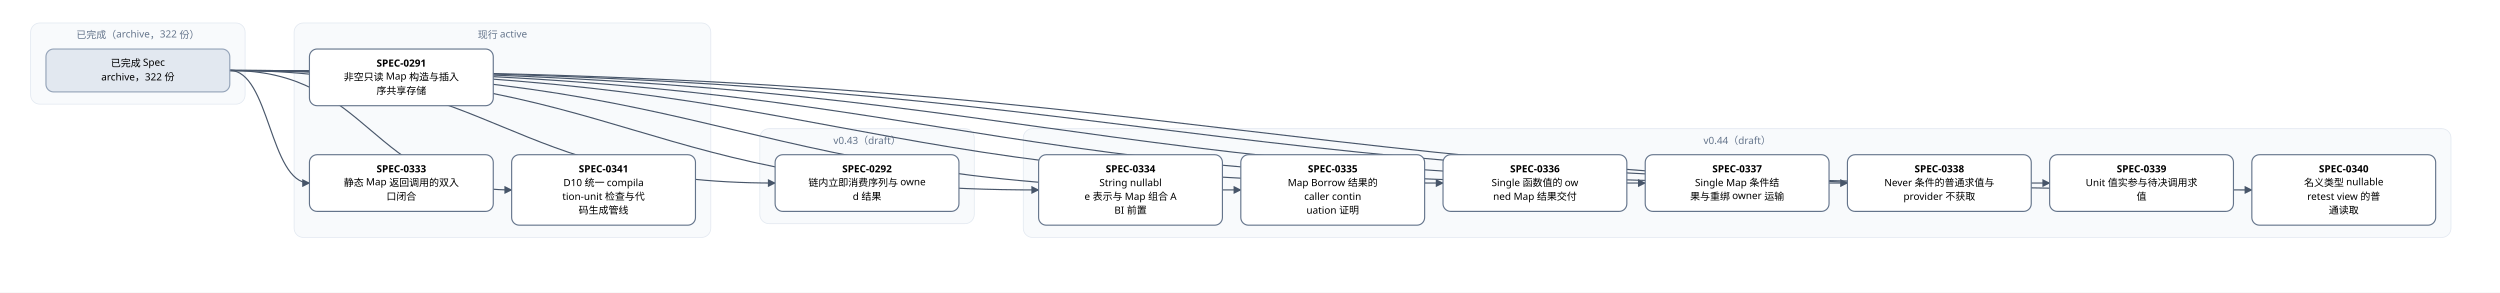
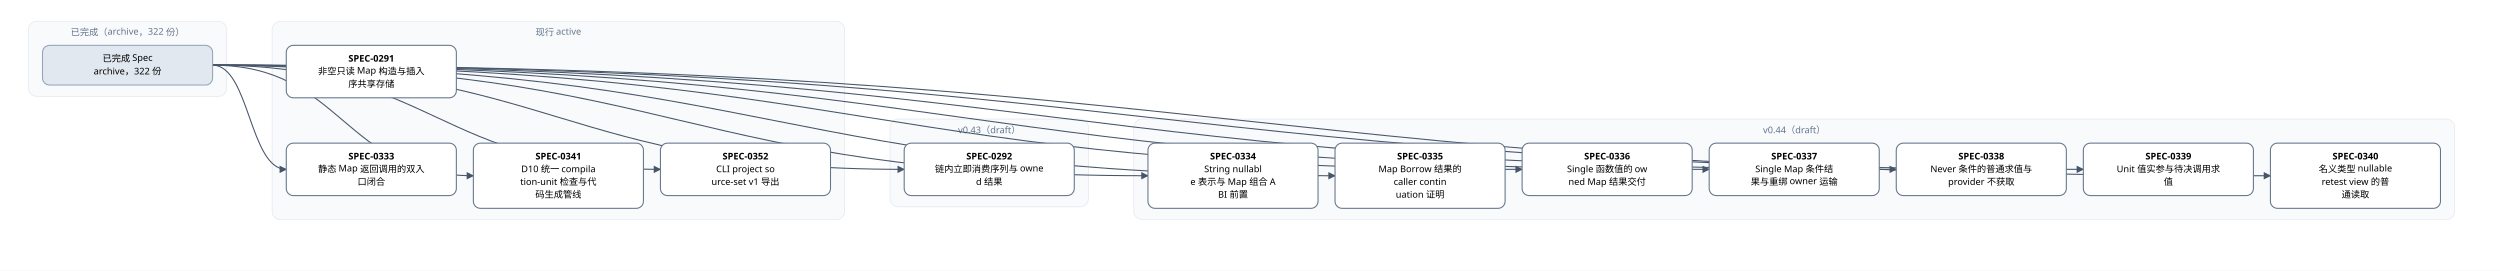
- <svg xmlns="http://www.w3.org/2000/svg" width="3264" height="382" viewBox="0 0 3264 382" font-family="PingFang SC, Microsoft YaHei, sans-serif">
+ <svg xmlns="http://www.w3.org/2000/svg" width="3528" height="382" viewBox="0 0 3528 382" font-family="PingFang SC, Microsoft YaHei, sans-serif">
  <defs>
    <marker id="arrow" viewBox="0 0 10 10" refX="9" refY="5" markerWidth="7" markerHeight="7" orient="auto-start-reverse">
      <path d="M0,0 L10,5 L0,10 z" fill="#475569" />
    </marker>
  </defs>
-   <rect width="3264" height="382" fill="#ffffff" />
+   <rect width="3528" height="382" fill="#ffffff" />
  <rect x="40" y="30" width="280" height="106" rx="12" fill="#f8fafc" stroke="#e2e8f0" />
  <text x="180" y="50" text-anchor="middle" font-size="13" fill="#64748b">已完成（archive，322 份）</text>
-   <rect x="384" y="30" width="544" height="280" rx="12" fill="#f8fafc" stroke="#e2e8f0" />
-   <text x="656" y="50" text-anchor="middle" font-size="13" fill="#64748b">现行 active</text>
-   <rect x="992" y="168" width="280" height="124" rx="12" fill="#f8fafc" stroke="#e2e8f0" />
-   <text x="1132" y="188" text-anchor="middle" font-size="13" fill="#64748b">v0.43（draft）</text>
-   <rect x="1336" y="168" width="1864" height="142" rx="12" fill="#f8fafc" stroke="#e2e8f0" />
-   <text x="2268" y="188" text-anchor="middle" font-size="13" fill="#64748b">v0.44（draft）</text>
-   <path d="M 300 92 C 656 92, 656 239, 1012 239" fill="none" stroke="#475569" stroke-width="1.5" marker-end="url(#arrow)" />
+   <rect x="384" y="30" width="808" height="280" rx="12" fill="#f8fafc" stroke="#e2e8f0" />
+   <text x="788" y="50" text-anchor="middle" font-size="13" fill="#64748b">现行 active</text>
+   <rect x="1256" y="168" width="280" height="124" rx="12" fill="#f8fafc" stroke="#e2e8f0" />
+   <text x="1396" y="188" text-anchor="middle" font-size="13" fill="#64748b">v0.43（draft）</text>
+   <rect x="1600" y="168" width="1864" height="142" rx="12" fill="#f8fafc" stroke="#e2e8f0" />
+   <text x="2532" y="188" text-anchor="middle" font-size="13" fill="#64748b">v0.44（draft）</text>
+   <path d="M 300 92 C 788 92, 788 239, 1276 239" fill="none" stroke="#475569" stroke-width="1.5" marker-end="url(#arrow)" />
  <path d="M 300 92 C 352 92, 352 239, 404 239" fill="none" stroke="#475569" stroke-width="1.5" marker-end="url(#arrow)" />
-   <path d="M 300 92 C 828 92, 828 248, 1356 248" fill="none" stroke="#475569" stroke-width="1.5" marker-end="url(#arrow)" />
  <path d="M 300 92 C 960 92, 960 248, 1620 248" fill="none" stroke="#475569" stroke-width="1.5" marker-end="url(#arrow)" />
-   <path d="M 300 92 C 1092 92, 1092 239, 1884 239" fill="none" stroke="#475569" stroke-width="1.5" marker-end="url(#arrow)" />
+   <path d="M 300 92 C 1092 92, 1092 248, 1884 248" fill="none" stroke="#475569" stroke-width="1.5" marker-end="url(#arrow)" />
  <path d="M 300 92 C 1224 92, 1224 239, 2148 239" fill="none" stroke="#475569" stroke-width="1.5" marker-end="url(#arrow)" />
  <path d="M 300 92 C 1356 92, 1356 239, 2412 239" fill="none" stroke="#475569" stroke-width="1.5" marker-end="url(#arrow)" />
  <path d="M 300 92 C 1488 92, 1488 239, 2676 239" fill="none" stroke="#475569" stroke-width="1.5" marker-end="url(#arrow)" />
-   <path d="M 300 92 C 1620 92, 1620 248, 2940 248" fill="none" stroke="#475569" stroke-width="1.5" marker-end="url(#arrow)" />
+   <path d="M 300 92 C 1620 92, 1620 239, 2940 239" fill="none" stroke="#475569" stroke-width="1.5" marker-end="url(#arrow)" />
+   <path d="M 300 92 C 1752 92, 1752 248, 3204 248" fill="none" stroke="#475569" stroke-width="1.5" marker-end="url(#arrow)" />
  <path d="M 300 92 C 484 92, 484 248, 668 248" fill="none" stroke="#475569" stroke-width="1.5" marker-end="url(#arrow)" />
+   <path d="M 300 92 C 616 92, 616 239, 932 239" fill="none" stroke="#475569" stroke-width="1.5" marker-end="url(#arrow)" />
  <rect x="404" y="64" width="240" height="74" rx="10" fill="#ffffff" stroke="#64748b" stroke-width="1.5" />
  <text x="524" y="87" text-anchor="middle" font-size="13" font-weight="600">SPEC-0291</text>
  <text x="524" y="105" text-anchor="middle" font-size="13">非空只读 Map 构造与插入</text>
  <text x="524" y="123" text-anchor="middle" font-size="13">序共享存储</text>
-   <rect x="1012" y="202" width="240" height="74" rx="10" fill="#ffffff" stroke="#64748b" stroke-width="1.5" />
-   <text x="1132" y="225" text-anchor="middle" font-size="13" font-weight="600">SPEC-0292</text>
-   <text x="1132" y="243" text-anchor="middle" font-size="13">链内立即消费序列与 owne</text>
-   <text x="1132" y="261" text-anchor="middle" font-size="13">d 结果</text>
+   <rect x="1276" y="202" width="240" height="74" rx="10" fill="#ffffff" stroke="#64748b" stroke-width="1.5" />
+   <text x="1396" y="225" text-anchor="middle" font-size="13" font-weight="600">SPEC-0292</text>
+   <text x="1396" y="243" text-anchor="middle" font-size="13">链内立即消费序列与 owne</text>
+   <text x="1396" y="261" text-anchor="middle" font-size="13">d 结果</text>
  <rect x="404" y="202" width="240" height="74" rx="10" fill="#ffffff" stroke="#64748b" stroke-width="1.5" />
  <text x="524" y="225" text-anchor="middle" font-size="13" font-weight="600">SPEC-0333</text>
  <text x="524" y="243" text-anchor="middle" font-size="13">静态 Map 返回调用的双入</text>
  <text x="524" y="261" text-anchor="middle" font-size="13">口闭合</text>
-   <rect x="1356" y="202" width="240" height="92" rx="10" fill="#ffffff" stroke="#64748b" stroke-width="1.5" />
-   <text x="1476" y="225" text-anchor="middle" font-size="13" font-weight="600">SPEC-0334</text>
-   <text x="1476" y="243" text-anchor="middle" font-size="13">String nullabl</text>
-   <text x="1476" y="261" text-anchor="middle" font-size="13">e 表示与 Map 组合 A</text>
-   <text x="1476" y="279" text-anchor="middle" font-size="13">BI 前置</text>
  <rect x="1620" y="202" width="240" height="92" rx="10" fill="#ffffff" stroke="#64748b" stroke-width="1.5" />
-   <text x="1740" y="225" text-anchor="middle" font-size="13" font-weight="600">SPEC-0335</text>
-   <text x="1740" y="243" text-anchor="middle" font-size="13">Map Borrow 结果的</text>
-   <text x="1740" y="261" text-anchor="middle" font-size="13"> caller contin</text>
-   <text x="1740" y="279" text-anchor="middle" font-size="13">uation 证明</text>
-   <rect x="1884" y="202" width="240" height="74" rx="10" fill="#ffffff" stroke="#64748b" stroke-width="1.5" />
-   <text x="2004" y="225" text-anchor="middle" font-size="13" font-weight="600">SPEC-0336</text>
-   <text x="2004" y="243" text-anchor="middle" font-size="13">Single 函数值的 ow</text>
-   <text x="2004" y="261" text-anchor="middle" font-size="13">ned Map 结果交付</text>
+   <text x="1740" y="225" text-anchor="middle" font-size="13" font-weight="600">SPEC-0334</text>
+   <text x="1740" y="243" text-anchor="middle" font-size="13">String nullabl</text>
+   <text x="1740" y="261" text-anchor="middle" font-size="13">e 表示与 Map 组合 A</text>
+   <text x="1740" y="279" text-anchor="middle" font-size="13">BI 前置</text>
+   <rect x="1884" y="202" width="240" height="92" rx="10" fill="#ffffff" stroke="#64748b" stroke-width="1.5" />
+   <text x="2004" y="225" text-anchor="middle" font-size="13" font-weight="600">SPEC-0335</text>
+   <text x="2004" y="243" text-anchor="middle" font-size="13">Map Borrow 结果的</text>
+   <text x="2004" y="261" text-anchor="middle" font-size="13"> caller contin</text>
+   <text x="2004" y="279" text-anchor="middle" font-size="13">uation 证明</text>
  <rect x="2148" y="202" width="240" height="74" rx="10" fill="#ffffff" stroke="#64748b" stroke-width="1.5" />
-   <text x="2268" y="225" text-anchor="middle" font-size="13" font-weight="600">SPEC-0337</text>
-   <text x="2268" y="243" text-anchor="middle" font-size="13">Single Map 条件结</text>
-   <text x="2268" y="261" text-anchor="middle" font-size="13">果与重绑 owner 运输</text>
+   <text x="2268" y="225" text-anchor="middle" font-size="13" font-weight="600">SPEC-0336</text>
+   <text x="2268" y="243" text-anchor="middle" font-size="13">Single 函数值的 ow</text>
+   <text x="2268" y="261" text-anchor="middle" font-size="13">ned Map 结果交付</text>
  <rect x="2412" y="202" width="240" height="74" rx="10" fill="#ffffff" stroke="#64748b" stroke-width="1.5" />
-   <text x="2532" y="225" text-anchor="middle" font-size="13" font-weight="600">SPEC-0338</text>
-   <text x="2532" y="243" text-anchor="middle" font-size="13">Never 条件的普通求值与</text>
-   <text x="2532" y="261" text-anchor="middle" font-size="13"> provider 不获取</text>
+   <text x="2532" y="225" text-anchor="middle" font-size="13" font-weight="600">SPEC-0337</text>
+   <text x="2532" y="243" text-anchor="middle" font-size="13">Single Map 条件结</text>
+   <text x="2532" y="261" text-anchor="middle" font-size="13">果与重绑 owner 运输</text>
  <rect x="2676" y="202" width="240" height="74" rx="10" fill="#ffffff" stroke="#64748b" stroke-width="1.5" />
-   <text x="2796" y="225" text-anchor="middle" font-size="13" font-weight="600">SPEC-0339</text>
-   <text x="2796" y="243" text-anchor="middle" font-size="13">Unit 值实参与待决调用求</text>
-   <text x="2796" y="261" text-anchor="middle" font-size="13">值</text>
-   <rect x="2940" y="202" width="240" height="92" rx="10" fill="#ffffff" stroke="#64748b" stroke-width="1.5" />
-   <text x="3060" y="225" text-anchor="middle" font-size="13" font-weight="600">SPEC-0340</text>
-   <text x="3060" y="243" text-anchor="middle" font-size="13">名义类型 nullable </text>
-   <text x="3060" y="261" text-anchor="middle" font-size="13">retest view 的普</text>
-   <text x="3060" y="279" text-anchor="middle" font-size="13">通读取</text>
+   <text x="2796" y="225" text-anchor="middle" font-size="13" font-weight="600">SPEC-0338</text>
+   <text x="2796" y="243" text-anchor="middle" font-size="13">Never 条件的普通求值与</text>
+   <text x="2796" y="261" text-anchor="middle" font-size="13"> provider 不获取</text>
+   <rect x="2940" y="202" width="240" height="74" rx="10" fill="#ffffff" stroke="#64748b" stroke-width="1.5" />
+   <text x="3060" y="225" text-anchor="middle" font-size="13" font-weight="600">SPEC-0339</text>
+   <text x="3060" y="243" text-anchor="middle" font-size="13">Unit 值实参与待决调用求</text>
+   <text x="3060" y="261" text-anchor="middle" font-size="13">值</text>
+   <rect x="3204" y="202" width="240" height="92" rx="10" fill="#ffffff" stroke="#64748b" stroke-width="1.5" />
+   <text x="3324" y="225" text-anchor="middle" font-size="13" font-weight="600">SPEC-0340</text>
+   <text x="3324" y="243" text-anchor="middle" font-size="13">名义类型 nullable </text>
+   <text x="3324" y="261" text-anchor="middle" font-size="13">retest view 的普</text>
+   <text x="3324" y="279" text-anchor="middle" font-size="13">通读取</text>
  <rect x="668" y="202" width="240" height="92" rx="10" fill="#ffffff" stroke="#64748b" stroke-width="1.5" />
  <text x="788" y="225" text-anchor="middle" font-size="13" font-weight="600">SPEC-0341</text>
  <text x="788" y="243" text-anchor="middle" font-size="13">D10 统一 compila</text>
  <text x="788" y="261" text-anchor="middle" font-size="13">tion-unit 检查与代</text>
  <text x="788" y="279" text-anchor="middle" font-size="13">码生成管线</text>
+   <rect x="932" y="202" width="240" height="74" rx="10" fill="#ffffff" stroke="#64748b" stroke-width="1.5" />
+   <text x="1052" y="225" text-anchor="middle" font-size="13" font-weight="600">SPEC-0352</text>
+   <text x="1052" y="243" text-anchor="middle" font-size="13">CLI project so</text>
+   <text x="1052" y="261" text-anchor="middle" font-size="13">urce-set v1 导出</text>
  <rect x="60" y="64" width="240" height="56" rx="10" fill="#e2e8f0" stroke="#94a3b8" stroke-width="1.5" />
  <text x="180" y="87" text-anchor="middle" font-size="13">已完成 Spec</text>
  <text x="180" y="105" text-anchor="middle" font-size="13">archive，322 份</text>
</svg>
